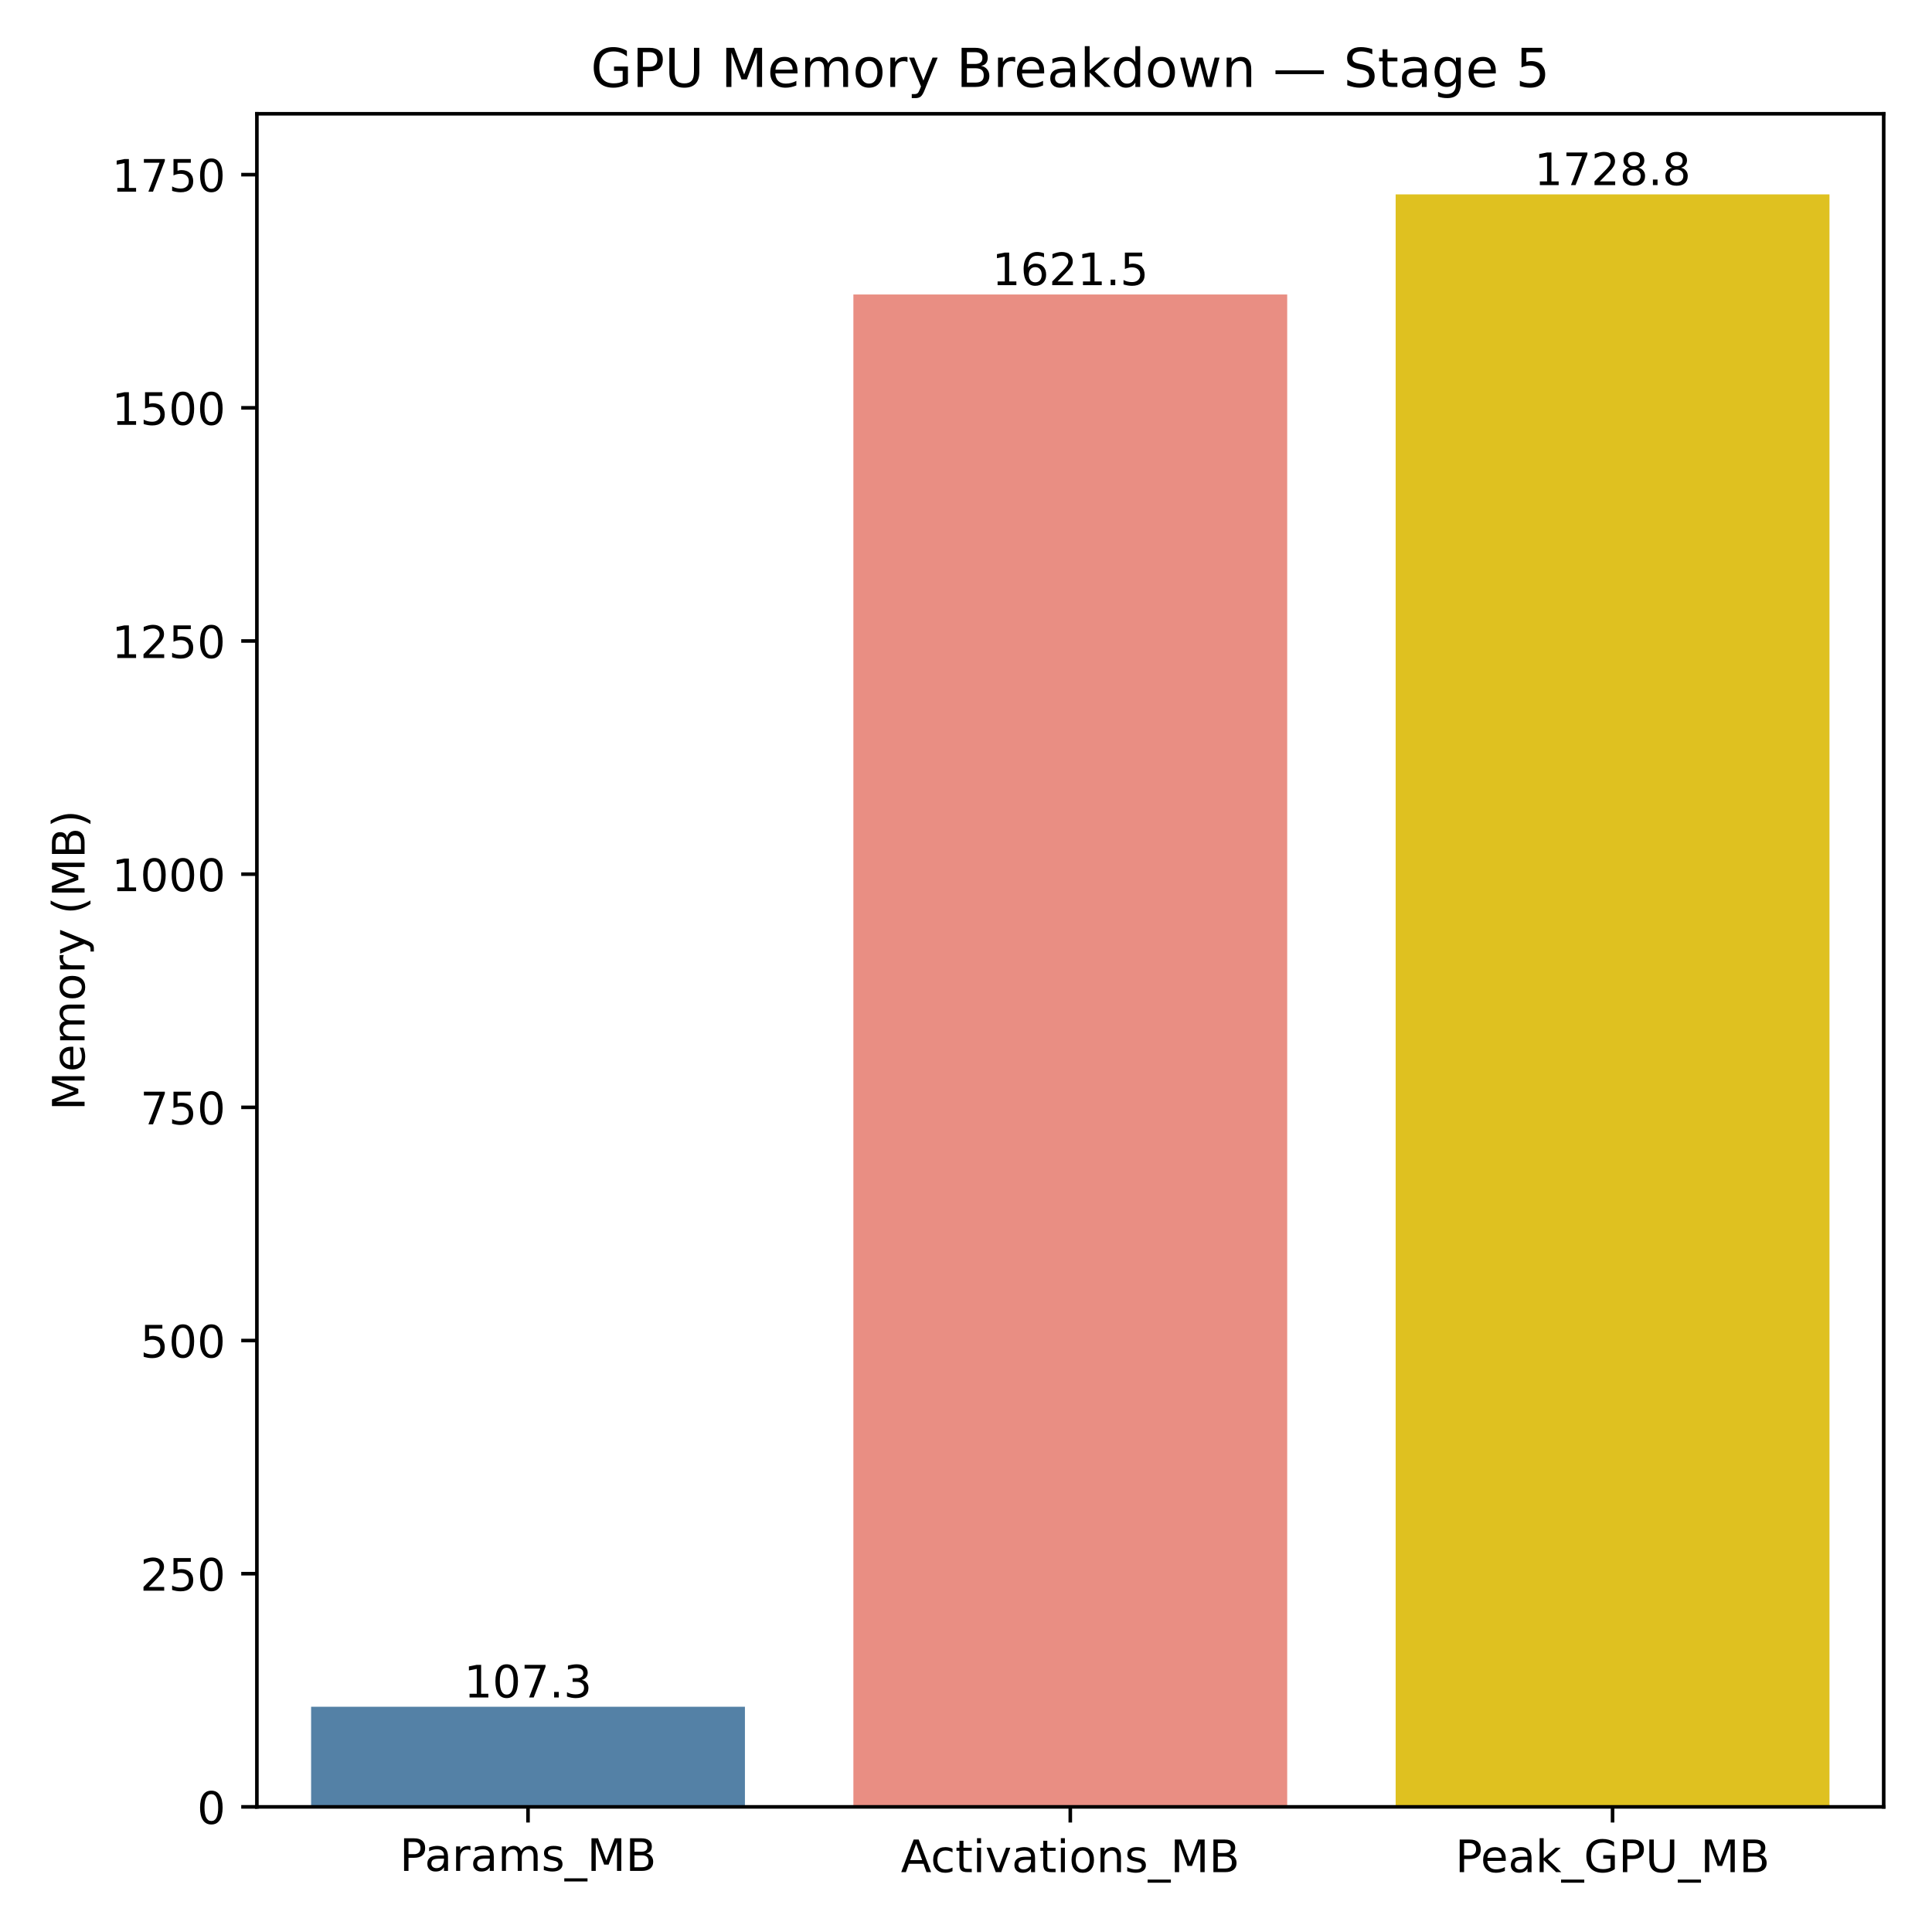
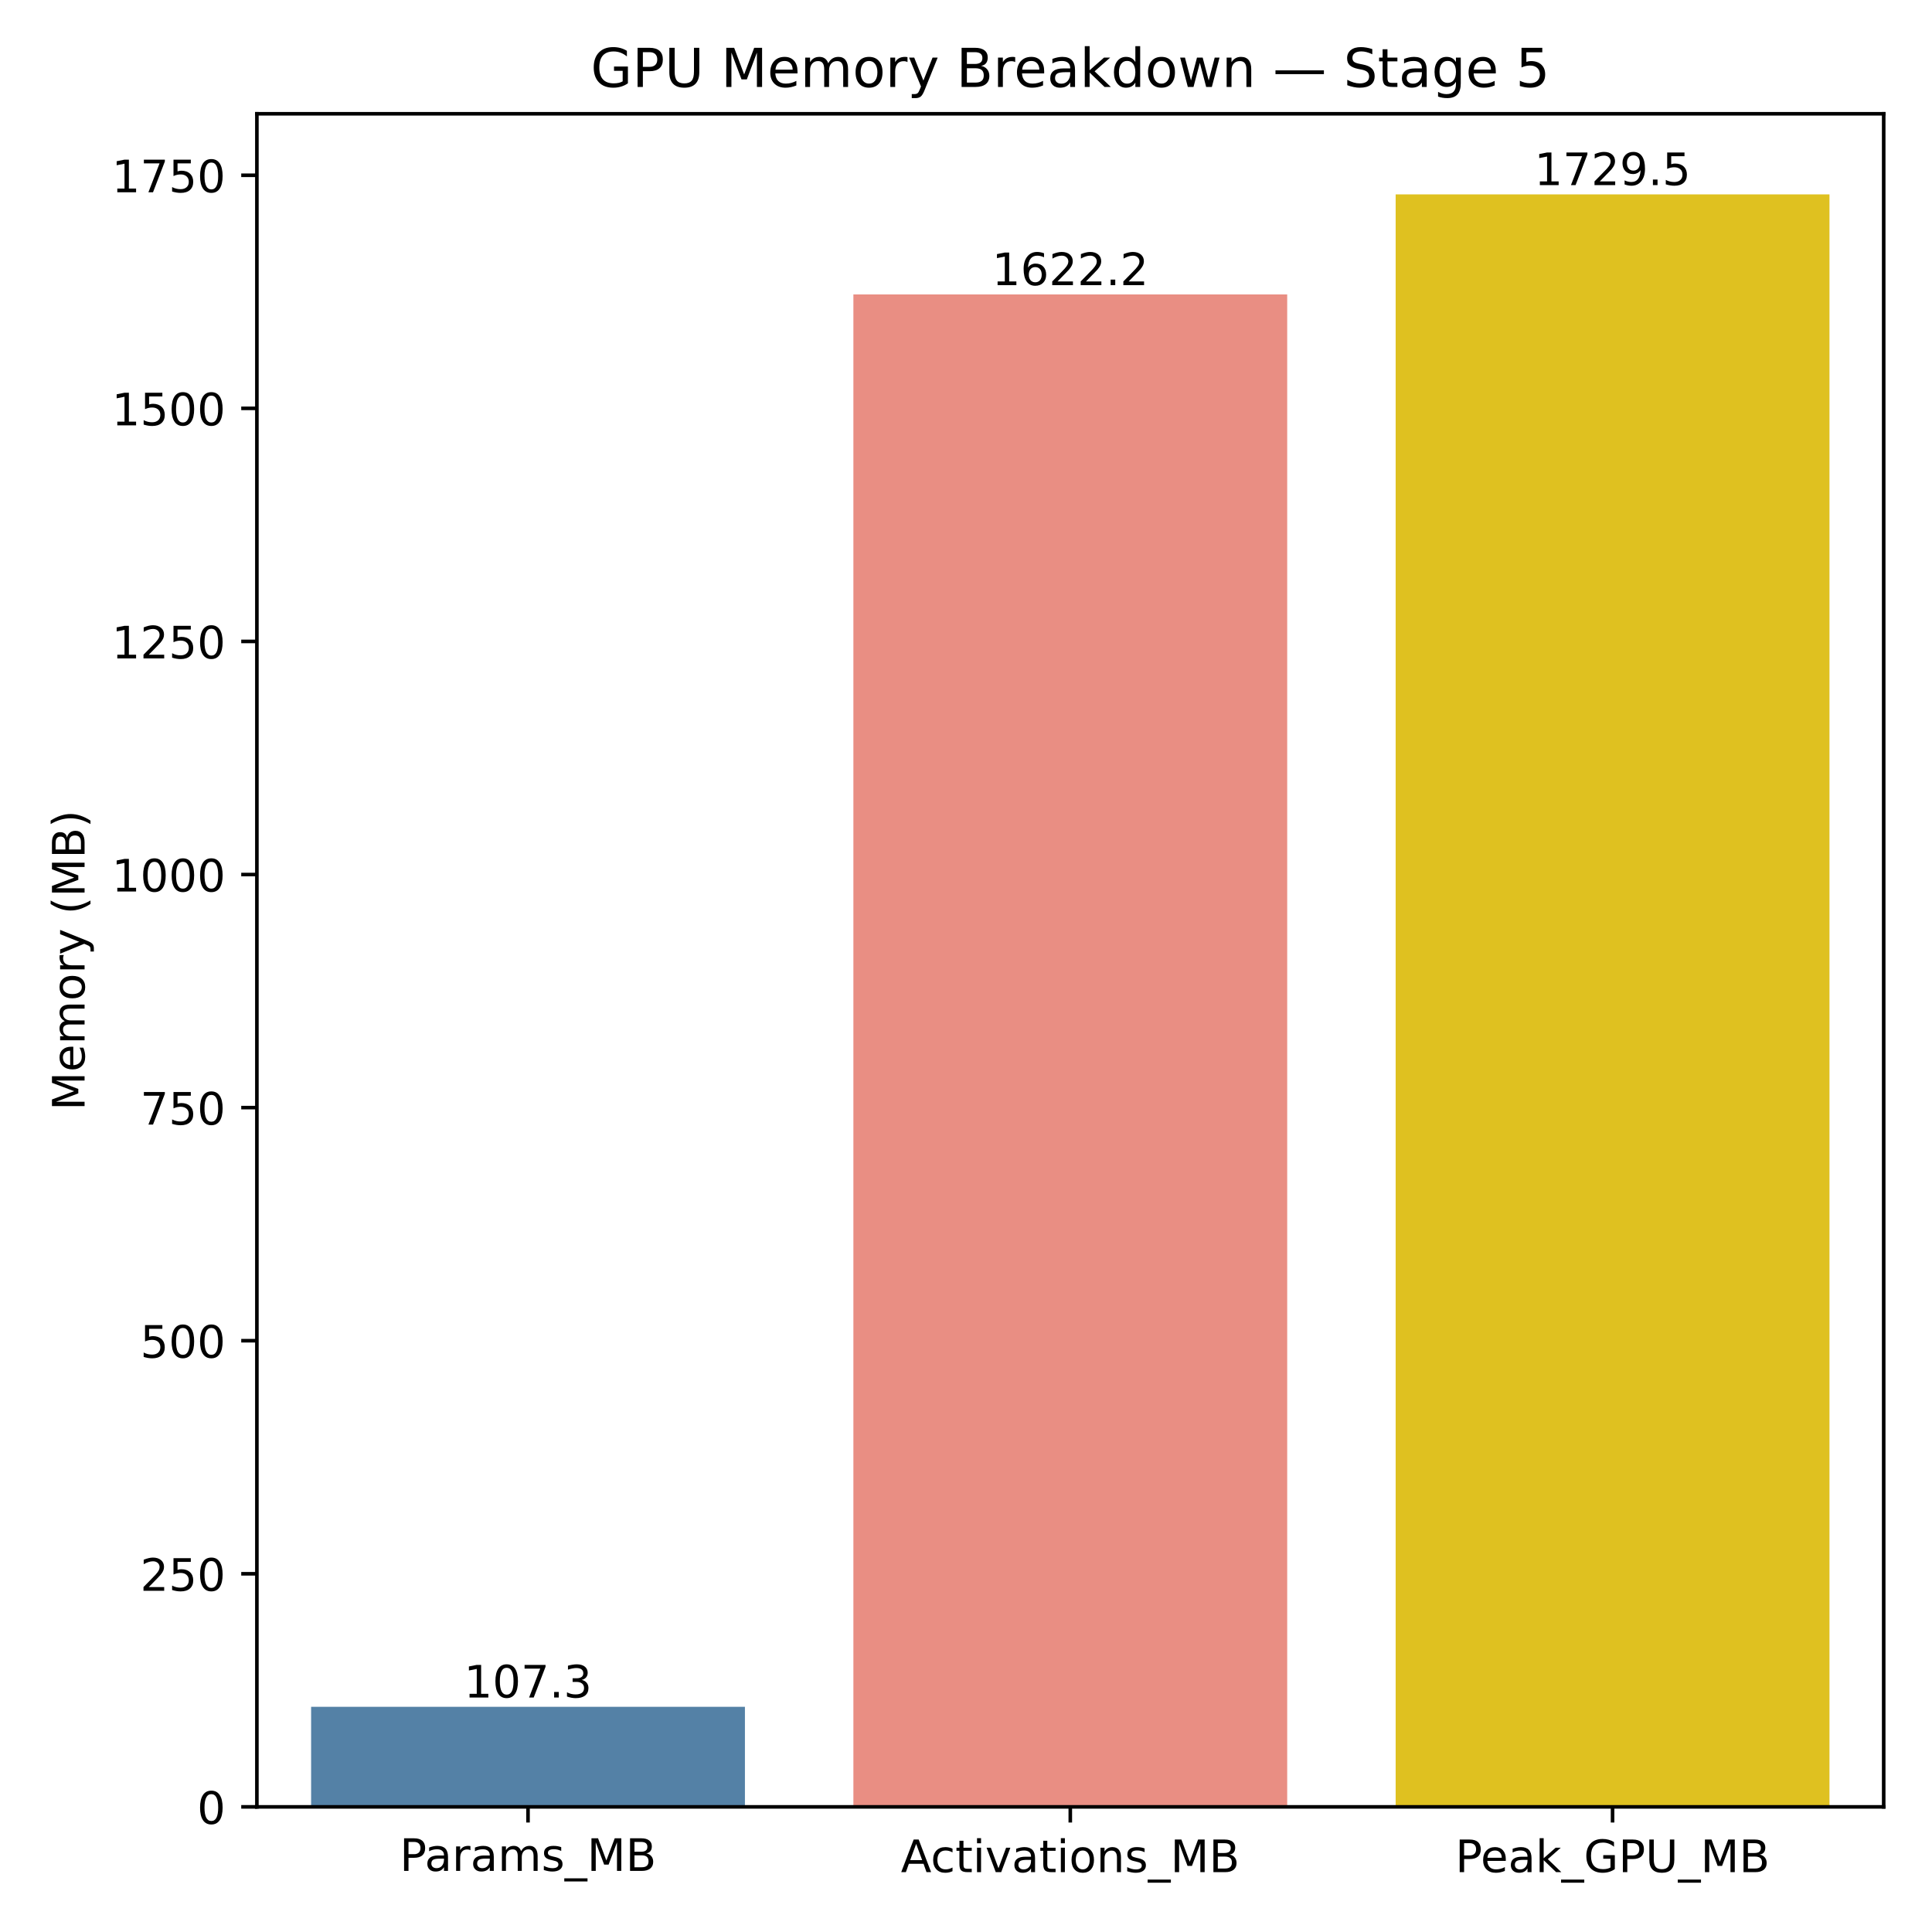
<svg xmlns="http://www.w3.org/2000/svg" xmlns:xlink="http://www.w3.org/1999/xlink" width="432pt" height="432pt" viewBox="0 0 432 432" version="1.1">
  <defs>
    <style type="text/css">*{stroke-linejoin: round; stroke-linecap: butt}</style>
  </defs>
  <g id="figure_1">
    <g id="patch_1">
      <path d="M 0 432  L 432 432  L 432 0  L 0 0  z " style="fill: #ffffff" />
    </g>
    <g id="axes_1">
      <g id="patch_2">
        <path d="M 57.44 404.019  L 421.2 404.019  L 421.2 25.44  L 57.44 25.44  z " style="fill: #ffffff" />
      </g>
      <g id="patch_3">
-         <path d="M 69.565 404.019  L 166.568 404.019  L 166.568 381.639  L 69.565 381.639  z " clip-path="url(#p2289222d79)" style="fill: #5481a6" />
+         <path d="M 69.565 404.019  L 166.568 404.019  L 166.568 381.647  L 69.565 381.647  z " clip-path="url(#p233f971645)" style="fill: #5481a6" />
      </g>
      <g id="patch_4">
-         <path d="M 190.819 404.019  L 287.821 404.019  L 287.821 65.848  L 190.819 65.848  z " clip-path="url(#p2289222d79)" style="fill: #e98e83" />
+         <path d="M 190.819 404.019  L 287.821 404.019  L 287.821 65.839  L 190.819 65.839  z " clip-path="url(#p233f971645)" style="fill: #e98e83" />
      </g>
      <g id="patch_5">
-         <path d="M 312.072 404.019  L 409.075 404.019  L 409.075 43.468  L 312.072 43.468  z " clip-path="url(#p2289222d79)" style="fill: #dfc120" />
+         <path d="M 312.072 404.019  L 409.075 404.019  L 409.075 43.468  L 312.072 43.468  z " clip-path="url(#p233f971645)" style="fill: #dfc120" />
      </g>
      <g id="matplotlib.axis_1">
        <g id="xtick_1">
          <g id="line2d_1">
            <defs>
-               <path id="mbc740bda16" d="M 0 0  L 0 3.5  " style="stroke: #000000; stroke-width: 0.8" />
+               <path id="md7de7735b2" d="M 0 0  L 0 3.5  " style="stroke: #000000; stroke-width: 0.8" />
            </defs>
            <g>
-               <use xlink:href="#mbc740bda16" x="118.067" y="404.019" style="stroke: #000000; stroke-width: 0.8" />
+               <use xlink:href="#md7de7735b2" x="118.067" y="404.019" style="stroke: #000000; stroke-width: 0.8" />
            </g>
          </g>
          <g id="text_1">
            <g transform="translate(89.3737 418.3391) scale(0.1 -0.1)">
              <defs>
                <path id="DejaVuSans-50" d="M 1259 4147  L 1259 2394  L 2053 2394  Q 2494 2394 2734 2622  Q 2975 2850 2975 3272  Q 2975 3691 2734 3919  Q 2494 4147 2053 4147  L 1259 4147  z M 628 4666  L 2053 4666  Q 2838 4666 3239 4311  Q 3641 3956 3641 3272  Q 3641 2581 3239 2228  Q 2838 1875 2053 1875  L 1259 1875  L 1259 0  L 628 0  L 628 4666  z " transform="scale(0.015625)" />
                <path id="DejaVuSans-61" d="M 2194 1759  Q 1497 1759 1228 1600  Q 959 1441 959 1056  Q 959 750 1161 570  Q 1363 391 1709 391  Q 2188 391 2477 730  Q 2766 1069 2766 1631  L 2766 1759  L 2194 1759  z M 3341 1997  L 3341 0  L 2766 0  L 2766 531  Q 2569 213 2275 61  Q 1981 -91 1556 -91  Q 1019 -91 701 211  Q 384 513 384 1019  Q 384 1609 779 1909  Q 1175 2209 1959 2209  L 2766 2209  L 2766 2266  Q 2766 2663 2505 2880  Q 2244 3097 1772 3097  Q 1472 3097 1187 3025  Q 903 2953 641 2809  L 641 3341  Q 956 3463 1253 3523  Q 1550 3584 1831 3584  Q 2591 3584 2966 3190  Q 3341 2797 3341 1997  z " transform="scale(0.015625)" />
                <path id="DejaVuSans-72" d="M 2631 2963  Q 2534 3019 2420 3045  Q 2306 3072 2169 3072  Q 1681 3072 1420 2755  Q 1159 2438 1159 1844  L 1159 0  L 581 0  L 581 3500  L 1159 3500  L 1159 2956  Q 1341 3275 1631 3429  Q 1922 3584 2338 3584  Q 2397 3584 2469 3576  Q 2541 3569 2628 3553  L 2631 2963  z " transform="scale(0.015625)" />
                <path id="DejaVuSans-6d" d="M 3328 2828  Q 3544 3216 3844 3400  Q 4144 3584 4550 3584  Q 5097 3584 5394 3201  Q 5691 2819 5691 2113  L 5691 0  L 5113 0  L 5113 2094  Q 5113 2597 4934 2840  Q 4756 3084 4391 3084  Q 3944 3084 3684 2787  Q 3425 2491 3425 1978  L 3425 0  L 2847 0  L 2847 2094  Q 2847 2600 2669 2842  Q 2491 3084 2119 3084  Q 1678 3084 1418 2786  Q 1159 2488 1159 1978  L 1159 0  L 581 0  L 581 3500  L 1159 3500  L 1159 2956  Q 1356 3278 1631 3431  Q 1906 3584 2284 3584  Q 2666 3584 2933 3390  Q 3200 3197 3328 2828  z " transform="scale(0.015625)" />
                <path id="DejaVuSans-73" d="M 2834 3397  L 2834 2853  Q 2591 2978 2328 3040  Q 2066 3103 1784 3103  Q 1356 3103 1142 2972  Q 928 2841 928 2578  Q 928 2378 1081 2264  Q 1234 2150 1697 2047  L 1894 2003  Q 2506 1872 2764 1633  Q 3022 1394 3022 966  Q 3022 478 2636 193  Q 2250 -91 1575 -91  Q 1294 -91 989 -36  Q 684 19 347 128  L 347 722  Q 666 556 975 473  Q 1284 391 1588 391  Q 1994 391 2212 530  Q 2431 669 2431 922  Q 2431 1156 2273 1281  Q 2116 1406 1581 1522  L 1381 1569  Q 847 1681 609 1914  Q 372 2147 372 2553  Q 372 3047 722 3315  Q 1072 3584 1716 3584  Q 2034 3584 2315 3537  Q 2597 3491 2834 3397  z " transform="scale(0.015625)" />
                <path id="DejaVuSans-5f" d="M 3263 -1063  L 3263 -1509  L -63 -1509  L -63 -1063  L 3263 -1063  z " transform="scale(0.015625)" />
                <path id="DejaVuSans-4d" d="M 628 4666  L 1569 4666  L 2759 1491  L 3956 4666  L 4897 4666  L 4897 0  L 4281 0  L 4281 4097  L 3078 897  L 2444 897  L 1241 4097  L 1241 0  L 628 0  L 628 4666  z " transform="scale(0.015625)" />
                <path id="DejaVuSans-42" d="M 1259 2228  L 1259 519  L 2272 519  Q 2781 519 3026 730  Q 3272 941 3272 1375  Q 3272 1813 3026 2020  Q 2781 2228 2272 2228  L 1259 2228  z M 1259 4147  L 1259 2741  L 2194 2741  Q 2656 2741 2882 2914  Q 3109 3088 3109 3444  Q 3109 3797 2882 3972  Q 2656 4147 2194 4147  L 1259 4147  z M 628 4666  L 2241 4666  Q 2963 4666 3353 4366  Q 3744 4066 3744 3513  Q 3744 3084 3544 2831  Q 3344 2578 2956 2516  Q 3422 2416 3680 2098  Q 3938 1781 3938 1306  Q 3938 681 3513 340  Q 3088 0 2303 0  L 628 0  L 628 4666  z " transform="scale(0.015625)" />
              </defs>
              <use xlink:href="#DejaVuSans-50" />
              <use xlink:href="#DejaVuSans-61" transform="translate(55.80273 0)" />
              <use xlink:href="#DejaVuSans-72" transform="translate(117.082 0)" />
              <use xlink:href="#DejaVuSans-61" transform="translate(158.1953 0)" />
              <use xlink:href="#DejaVuSans-6d" transform="translate(219.4746 0)" />
              <use xlink:href="#DejaVuSans-73" transform="translate(316.8867 0)" />
              <use xlink:href="#DejaVuSans-5f" transform="translate(368.9863 0)" />
              <use xlink:href="#DejaVuSans-4d" transform="translate(418.9863 0)" />
              <use xlink:href="#DejaVuSans-42" transform="translate(505.2656 0)" />
            </g>
          </g>
        </g>
        <g id="xtick_2">
          <g id="line2d_2">
            <g>
-               <use xlink:href="#mbc740bda16" x="239.32" y="404.019" style="stroke: #000000; stroke-width: 0.8" />
+               <use xlink:href="#md7de7735b2" x="239.32" y="404.019" style="stroke: #000000; stroke-width: 0.8" />
            </g>
          </g>
          <g id="text_2">
            <g transform="translate(201.4387 418.6172) scale(0.1 -0.1)">
              <defs>
                <path id="DejaVuSans-41" d="M 2188 4044  L 1331 1722  L 3047 1722  L 2188 4044  z M 1831 4666  L 2547 4666  L 4325 0  L 3669 0  L 3244 1197  L 1141 1197  L 716 0  L 50 0  L 1831 4666  z " transform="scale(0.015625)" />
                <path id="DejaVuSans-63" d="M 3122 3366  L 3122 2828  Q 2878 2963 2633 3030  Q 2388 3097 2138 3097  Q 1578 3097 1268 2742  Q 959 2388 959 1747  Q 959 1106 1268 751  Q 1578 397 2138 397  Q 2388 397 2633 464  Q 2878 531 3122 666  L 3122 134  Q 2881 22 2623 -34  Q 2366 -91 2075 -91  Q 1284 -91 818 406  Q 353 903 353 1747  Q 353 2603 823 3093  Q 1294 3584 2113 3584  Q 2378 3584 2631 3529  Q 2884 3475 3122 3366  z " transform="scale(0.015625)" />
                <path id="DejaVuSans-74" d="M 1172 4494  L 1172 3500  L 2356 3500  L 2356 3053  L 1172 3053  L 1172 1153  Q 1172 725 1289 603  Q 1406 481 1766 481  L 2356 481  L 2356 0  L 1766 0  Q 1100 0 847 248  Q 594 497 594 1153  L 594 3053  L 172 3053  L 172 3500  L 594 3500  L 594 4494  L 1172 4494  z " transform="scale(0.015625)" />
                <path id="DejaVuSans-69" d="M 603 3500  L 1178 3500  L 1178 0  L 603 0  L 603 3500  z M 603 4863  L 1178 4863  L 1178 4134  L 603 4134  L 603 4863  z " transform="scale(0.015625)" />
                <path id="DejaVuSans-76" d="M 191 3500  L 800 3500  L 1894 563  L 2988 3500  L 3597 3500  L 2284 0  L 1503 0  L 191 3500  z " transform="scale(0.015625)" />
                <path id="DejaVuSans-6f" d="M 1959 3097  Q 1497 3097 1228 2736  Q 959 2375 959 1747  Q 959 1119 1226 758  Q 1494 397 1959 397  Q 2419 397 2687 759  Q 2956 1122 2956 1747  Q 2956 2369 2687 2733  Q 2419 3097 1959 3097  z M 1959 3584  Q 2709 3584 3137 3096  Q 3566 2609 3566 1747  Q 3566 888 3137 398  Q 2709 -91 1959 -91  Q 1206 -91 779 398  Q 353 888 353 1747  Q 353 2609 779 3096  Q 1206 3584 1959 3584  z " transform="scale(0.015625)" />
                <path id="DejaVuSans-6e" d="M 3513 2113  L 3513 0  L 2938 0  L 2938 2094  Q 2938 2591 2744 2837  Q 2550 3084 2163 3084  Q 1697 3084 1428 2787  Q 1159 2491 1159 1978  L 1159 0  L 581 0  L 581 3500  L 1159 3500  L 1159 2956  Q 1366 3272 1645 3428  Q 1925 3584 2291 3584  Q 2894 3584 3203 3211  Q 3513 2838 3513 2113  z " transform="scale(0.015625)" />
              </defs>
              <use xlink:href="#DejaVuSans-41" />
              <use xlink:href="#DejaVuSans-63" transform="translate(66.6582 0)" />
              <use xlink:href="#DejaVuSans-74" transform="translate(121.6387 0)" />
              <use xlink:href="#DejaVuSans-69" transform="translate(160.8477 0)" />
              <use xlink:href="#DejaVuSans-76" transform="translate(188.6309 0)" />
              <use xlink:href="#DejaVuSans-61" transform="translate(247.8105 0)" />
              <use xlink:href="#DejaVuSans-74" transform="translate(309.0898 0)" />
              <use xlink:href="#DejaVuSans-69" transform="translate(348.2988 0)" />
              <use xlink:href="#DejaVuSans-6f" transform="translate(376.082 0)" />
              <use xlink:href="#DejaVuSans-6e" transform="translate(437.2637 0)" />
              <use xlink:href="#DejaVuSans-73" transform="translate(500.6426 0)" />
              <use xlink:href="#DejaVuSans-5f" transform="translate(552.7422 0)" />
              <use xlink:href="#DejaVuSans-4d" transform="translate(602.7422 0)" />
              <use xlink:href="#DejaVuSans-42" transform="translate(689.0215 0)" />
            </g>
          </g>
        </g>
        <g id="xtick_3">
          <g id="line2d_3">
            <g>
-               <use xlink:href="#mbc740bda16" x="360.573" y="404.019" style="stroke: #000000; stroke-width: 0.8" />
+               <use xlink:href="#md7de7735b2" x="360.573" y="404.019" style="stroke: #000000; stroke-width: 0.8" />
            </g>
          </g>
          <g id="text_3">
            <g transform="translate(325.4108 418.6172) scale(0.1 -0.1)">
              <defs>
                <path id="DejaVuSans-65" d="M 3597 1894  L 3597 1613  L 953 1613  Q 991 1019 1311 708  Q 1631 397 2203 397  Q 2534 397 2845 478  Q 3156 559 3463 722  L 3463 178  Q 3153 47 2828 -22  Q 2503 -91 2169 -91  Q 1331 -91 842 396  Q 353 884 353 1716  Q 353 2575 817 3079  Q 1281 3584 2069 3584  Q 2775 3584 3186 3129  Q 3597 2675 3597 1894  z M 3022 2063  Q 3016 2534 2758 2815  Q 2500 3097 2075 3097  Q 1594 3097 1305 2825  Q 1016 2553 972 2059  L 3022 2063  z " transform="scale(0.015625)" />
                <path id="DejaVuSans-6b" d="M 581 4863  L 1159 4863  L 1159 1991  L 2875 3500  L 3609 3500  L 1753 1863  L 3688 0  L 2938 0  L 1159 1709  L 1159 0  L 581 0  L 581 4863  z " transform="scale(0.015625)" />
                <path id="DejaVuSans-47" d="M 3809 666  L 3809 1919  L 2778 1919  L 2778 2438  L 4434 2438  L 4434 434  Q 4069 175 3628 42  Q 3188 -91 2688 -91  Q 1594 -91 976 548  Q 359 1188 359 2328  Q 359 3472 976 4111  Q 1594 4750 2688 4750  Q 3144 4750 3555 4637  Q 3966 4525 4313 4306  L 4313 3634  Q 3963 3931 3569 4081  Q 3175 4231 2741 4231  Q 1884 4231 1454 3753  Q 1025 3275 1025 2328  Q 1025 1384 1454 906  Q 1884 428 2741 428  Q 3075 428 3337 486  Q 3600 544 3809 666  z " transform="scale(0.015625)" />
                <path id="DejaVuSans-55" d="M 556 4666  L 1191 4666  L 1191 1831  Q 1191 1081 1462 751  Q 1734 422 2344 422  Q 2950 422 3222 751  Q 3494 1081 3494 1831  L 3494 4666  L 4128 4666  L 4128 1753  Q 4128 841 3676 375  Q 3225 -91 2344 -91  Q 1459 -91 1007 375  Q 556 841 556 1753  L 556 4666  z " transform="scale(0.015625)" />
              </defs>
              <use xlink:href="#DejaVuSans-50" />
              <use xlink:href="#DejaVuSans-65" transform="translate(56.67773 0)" />
              <use xlink:href="#DejaVuSans-61" transform="translate(118.2012 0)" />
              <use xlink:href="#DejaVuSans-6b" transform="translate(179.4805 0)" />
              <use xlink:href="#DejaVuSans-5f" transform="translate(237.3906 0)" />
              <use xlink:href="#DejaVuSans-47" transform="translate(287.3906 0)" />
              <use xlink:href="#DejaVuSans-50" transform="translate(364.8809 0)" />
              <use xlink:href="#DejaVuSans-55" transform="translate(425.1836 0)" />
              <use xlink:href="#DejaVuSans-5f" transform="translate(498.377 0)" />
              <use xlink:href="#DejaVuSans-4d" transform="translate(548.377 0)" />
              <use xlink:href="#DejaVuSans-42" transform="translate(634.6562 0)" />
            </g>
          </g>
        </g>
      </g>
      <g id="matplotlib.axis_2">
        <g id="ytick_1">
          <g id="line2d_4">
            <defs>
-               <path id="mfee04ffe56" d="M 0 0  L -3.5 0  " style="stroke: #000000; stroke-width: 0.8" />
+               <path id="m28f76c0a48" d="M 0 0  L -3.5 0  " style="stroke: #000000; stroke-width: 0.8" />
            </defs>
            <g>
-               <use xlink:href="#mfee04ffe56" x="57.44" y="404.019" style="stroke: #000000; stroke-width: 0.8" />
+               <use xlink:href="#m28f76c0a48" x="57.44" y="404.019" style="stroke: #000000; stroke-width: 0.8" />
            </g>
          </g>
          <g id="text_4">
            <g transform="translate(44.0775 407.818) scale(0.1 -0.1)">
              <defs>
                <path id="DejaVuSans-30" d="M 2034 4250  Q 1547 4250 1301 3770  Q 1056 3291 1056 2328  Q 1056 1369 1301 889  Q 1547 409 2034 409  Q 2525 409 2770 889  Q 3016 1369 3016 2328  Q 3016 3291 2770 3770  Q 2525 4250 2034 4250  z M 2034 4750  Q 2819 4750 3233 4129  Q 3647 3509 3647 2328  Q 3647 1150 3233 529  Q 2819 -91 2034 -91  Q 1250 -91 836 529  Q 422 1150 422 2328  Q 422 3509 836 4129  Q 1250 4750 2034 4750  z " transform="scale(0.015625)" />
              </defs>
              <use xlink:href="#DejaVuSans-30" />
            </g>
          </g>
        </g>
        <g id="ytick_2">
          <g id="line2d_5">
            <g>
-               <use xlink:href="#mfee04ffe56" x="57.44" y="351.881" style="stroke: #000000; stroke-width: 0.8" />
+               <use xlink:href="#m28f76c0a48" x="57.44" y="351.9" style="stroke: #000000; stroke-width: 0.8" />
            </g>
          </g>
          <g id="text_5">
-             <g transform="translate(31.3525 355.6799) scale(0.1 -0.1)">
+             <g transform="translate(31.3525 355.6997) scale(0.1 -0.1)">
              <defs>
                <path id="DejaVuSans-32" d="M 1228 531  L 3431 531  L 3431 0  L 469 0  L 469 531  Q 828 903 1448 1529  Q 2069 2156 2228 2338  Q 2531 2678 2651 2914  Q 2772 3150 2772 3378  Q 2772 3750 2511 3984  Q 2250 4219 1831 4219  Q 1534 4219 1204 4116  Q 875 4013 500 3803  L 500 4441  Q 881 4594 1212 4672  Q 1544 4750 1819 4750  Q 2544 4750 2975 4387  Q 3406 4025 3406 3419  Q 3406 3131 3298 2873  Q 3191 2616 2906 2266  Q 2828 2175 2409 1742  Q 1991 1309 1228 531  z " transform="scale(0.015625)" />
                <path id="DejaVuSans-35" d="M 691 4666  L 3169 4666  L 3169 4134  L 1269 4134  L 1269 2991  Q 1406 3038 1543 3061  Q 1681 3084 1819 3084  Q 2600 3084 3056 2656  Q 3513 2228 3513 1497  Q 3513 744 3044 326  Q 2575 -91 1722 -91  Q 1428 -91 1123 -41  Q 819 9 494 109  L 494 744  Q 775 591 1075 516  Q 1375 441 1709 441  Q 2250 441 2565 725  Q 2881 1009 2881 1497  Q 2881 1984 2565 2268  Q 2250 2553 1709 2553  Q 1456 2553 1204 2497  Q 953 2441 691 2322  L 691 4666  z " transform="scale(0.015625)" />
              </defs>
              <use xlink:href="#DejaVuSans-32" />
              <use xlink:href="#DejaVuSans-35" transform="translate(63.62305 0)" />
              <use xlink:href="#DejaVuSans-30" transform="translate(127.2461 0)" />
            </g>
          </g>
        </g>
        <g id="ytick_3">
          <g id="line2d_6">
            <g>
-               <use xlink:href="#mfee04ffe56" x="57.44" y="299.743" style="stroke: #000000; stroke-width: 0.8" />
+               <use xlink:href="#m28f76c0a48" x="57.44" y="299.782" style="stroke: #000000; stroke-width: 0.8" />
            </g>
          </g>
          <g id="text_6">
-             <g transform="translate(31.3525 303.5419) scale(0.1 -0.1)">
+             <g transform="translate(31.3525 303.5814) scale(0.1 -0.1)">
              <use xlink:href="#DejaVuSans-35" />
              <use xlink:href="#DejaVuSans-30" transform="translate(63.62305 0)" />
              <use xlink:href="#DejaVuSans-30" transform="translate(127.2461 0)" />
            </g>
          </g>
        </g>
        <g id="ytick_4">
          <g id="line2d_7">
            <g>
-               <use xlink:href="#mfee04ffe56" x="57.44" y="247.605" style="stroke: #000000; stroke-width: 0.8" />
+               <use xlink:href="#m28f76c0a48" x="57.44" y="247.664" style="stroke: #000000; stroke-width: 0.8" />
            </g>
          </g>
          <g id="text_7">
-             <g transform="translate(31.3525 251.4039) scale(0.1 -0.1)">
+             <g transform="translate(31.3525 251.4631) scale(0.1 -0.1)">
              <defs>
                <path id="DejaVuSans-37" d="M 525 4666  L 3525 4666  L 3525 4397  L 1831 0  L 1172 0  L 2766 4134  L 525 4134  L 525 4666  z " transform="scale(0.015625)" />
              </defs>
              <use xlink:href="#DejaVuSans-37" />
              <use xlink:href="#DejaVuSans-35" transform="translate(63.62305 0)" />
              <use xlink:href="#DejaVuSans-30" transform="translate(127.2461 0)" />
            </g>
          </g>
        </g>
        <g id="ytick_5">
          <g id="line2d_8">
            <g>
-               <use xlink:href="#mfee04ffe56" x="57.44" y="195.467" style="stroke: #000000; stroke-width: 0.8" />
+               <use xlink:href="#m28f76c0a48" x="57.44" y="195.546" style="stroke: #000000; stroke-width: 0.8" />
            </g>
          </g>
          <g id="text_8">
-             <g transform="translate(24.99 199.2658) scale(0.1 -0.1)">
+             <g transform="translate(24.99 199.3449) scale(0.1 -0.1)">
              <defs>
                <path id="DejaVuSans-31" d="M 794 531  L 1825 531  L 1825 4091  L 703 3866  L 703 4441  L 1819 4666  L 2450 4666  L 2450 531  L 3481 531  L 3481 0  L 794 0  L 794 531  z " transform="scale(0.015625)" />
              </defs>
              <use xlink:href="#DejaVuSans-31" />
              <use xlink:href="#DejaVuSans-30" transform="translate(63.62305 0)" />
              <use xlink:href="#DejaVuSans-30" transform="translate(127.2461 0)" />
              <use xlink:href="#DejaVuSans-30" transform="translate(190.8691 0)" />
            </g>
          </g>
        </g>
        <g id="ytick_6">
          <g id="line2d_9">
            <g>
-               <use xlink:href="#mfee04ffe56" x="57.44" y="143.329" style="stroke: #000000; stroke-width: 0.8" />
+               <use xlink:href="#m28f76c0a48" x="57.44" y="143.427" style="stroke: #000000; stroke-width: 0.8" />
            </g>
          </g>
          <g id="text_9">
-             <g transform="translate(24.99 147.1278) scale(0.1 -0.1)">
+             <g transform="translate(24.99 147.2266) scale(0.1 -0.1)">
              <use xlink:href="#DejaVuSans-31" />
              <use xlink:href="#DejaVuSans-32" transform="translate(63.62305 0)" />
              <use xlink:href="#DejaVuSans-35" transform="translate(127.2461 0)" />
              <use xlink:href="#DejaVuSans-30" transform="translate(190.8691 0)" />
            </g>
          </g>
        </g>
        <g id="ytick_7">
          <g id="line2d_10">
            <g>
-               <use xlink:href="#mfee04ffe56" x="57.44" y="91.191" style="stroke: #000000; stroke-width: 0.8" />
+               <use xlink:href="#m28f76c0a48" x="57.44" y="91.309" style="stroke: #000000; stroke-width: 0.8" />
            </g>
          </g>
          <g id="text_10">
-             <g transform="translate(24.99 94.98976) scale(0.1 -0.1)">
+             <g transform="translate(24.99 95.1083) scale(0.1 -0.1)">
              <use xlink:href="#DejaVuSans-31" />
              <use xlink:href="#DejaVuSans-35" transform="translate(63.62305 0)" />
              <use xlink:href="#DejaVuSans-30" transform="translate(127.2461 0)" />
              <use xlink:href="#DejaVuSans-30" transform="translate(190.8691 0)" />
            </g>
          </g>
        </g>
        <g id="ytick_8">
          <g id="line2d_11">
            <g>
-               <use xlink:href="#mfee04ffe56" x="57.44" y="39.053" style="stroke: #000000; stroke-width: 0.8" />
+               <use xlink:href="#m28f76c0a48" x="57.44" y="39.191" style="stroke: #000000; stroke-width: 0.8" />
            </g>
          </g>
          <g id="text_11">
-             <g transform="translate(24.99 42.85172) scale(0.1 -0.1)">
+             <g transform="translate(24.99 42.99002) scale(0.1 -0.1)">
              <use xlink:href="#DejaVuSans-31" />
              <use xlink:href="#DejaVuSans-37" transform="translate(63.62305 0)" />
              <use xlink:href="#DejaVuSans-35" transform="translate(127.2461 0)" />
              <use xlink:href="#DejaVuSans-30" transform="translate(190.8691 0)" />
            </g>
          </g>
        </g>
        <g id="text_12">
          <g transform="translate(18.91031 248.2997) rotate(-90) scale(0.1 -0.1)">
            <defs>
              <path id="DejaVuSans-79" d="M 2059 -325  Q 1816 -950 1584 -1140  Q 1353 -1331 966 -1331  L 506 -1331  L 506 -850  L 844 -850  Q 1081 -850 1212 -737  Q 1344 -625 1503 -206  L 1606 56  L 191 3500  L 800 3500  L 1894 763  L 2988 3500  L 3597 3500  L 2059 -325  z " transform="scale(0.015625)" />
              <path id="DejaVuSans-20" transform="scale(0.015625)" />
              <path id="DejaVuSans-28" d="M 1984 4856  Q 1566 4138 1362 3434  Q 1159 2731 1159 2009  Q 1159 1288 1364 580  Q 1569 -128 1984 -844  L 1484 -844  Q 1016 -109 783 600  Q 550 1309 550 2009  Q 550 2706 781 3412  Q 1013 4119 1484 4856  L 1984 4856  z " transform="scale(0.015625)" />
              <path id="DejaVuSans-29" d="M 513 4856  L 1013 4856  Q 1481 4119 1714 3412  Q 1947 2706 1947 2009  Q 1947 1309 1714 600  Q 1481 -109 1013 -844  L 513 -844  Q 928 -128 1133 580  Q 1338 1288 1338 2009  Q 1338 2731 1133 3434  Q 928 4138 513 4856  z " transform="scale(0.015625)" />
            </defs>
            <use xlink:href="#DejaVuSans-4d" />
            <use xlink:href="#DejaVuSans-65" transform="translate(86.2793 0)" />
            <use xlink:href="#DejaVuSans-6d" transform="translate(147.8027 0)" />
            <use xlink:href="#DejaVuSans-6f" transform="translate(245.2148 0)" />
            <use xlink:href="#DejaVuSans-72" transform="translate(306.3965 0)" />
            <use xlink:href="#DejaVuSans-79" transform="translate(347.5098 0)" />
            <use xlink:href="#DejaVuSans-20" transform="translate(406.6895 0)" />
            <use xlink:href="#DejaVuSans-28" transform="translate(438.4766 0)" />
            <use xlink:href="#DejaVuSans-4d" transform="translate(477.4902 0)" />
            <use xlink:href="#DejaVuSans-42" transform="translate(563.7695 0)" />
            <use xlink:href="#DejaVuSans-29" transform="translate(632.373 0)" />
          </g>
        </g>
      </g>
      <g id="line2d_12">
-         <path clip-path="url(#p2289222d79)" style="fill: none; stroke: #424242; stroke-width: 2.25; stroke-linecap: square" />
+         <path clip-path="url(#p233f971645)" style="fill: none; stroke: #424242; stroke-width: 2.25; stroke-linecap: square" />
      </g>
      <g id="line2d_13">
-         <path clip-path="url(#p2289222d79)" style="fill: none; stroke: #424242; stroke-width: 2.25; stroke-linecap: square" />
+         <path clip-path="url(#p233f971645)" style="fill: none; stroke: #424242; stroke-width: 2.25; stroke-linecap: square" />
      </g>
      <g id="line2d_14">
-         <path clip-path="url(#p2289222d79)" style="fill: none; stroke: #424242; stroke-width: 2.25; stroke-linecap: square" />
+         <path clip-path="url(#p233f971645)" style="fill: none; stroke: #424242; stroke-width: 2.25; stroke-linecap: square" />
      </g>
      <g id="patch_6">
        <path d="M 57.44 404.019  L 57.44 25.44  " style="fill: none; stroke: #000000; stroke-width: 0.8; stroke-linejoin: miter; stroke-linecap: square" />
      </g>
      <g id="patch_7">
        <path d="M 421.2 404.019  L 421.2 25.44  " style="fill: none; stroke: #000000; stroke-width: 0.8; stroke-linejoin: miter; stroke-linecap: square" />
      </g>
      <g id="patch_8">
        <path d="M 57.44 404.019  L 421.2 404.019  " style="fill: none; stroke: #000000; stroke-width: 0.8; stroke-linejoin: miter; stroke-linecap: square" />
      </g>
      <g id="patch_9">
        <path d="M 57.44 25.44  L 421.2 25.44  " style="fill: none; stroke: #000000; stroke-width: 0.8; stroke-linejoin: miter; stroke-linecap: square" />
      </g>
      <g id="text_13">
-         <g transform="translate(103.7526 379.5588) scale(0.1 -0.1)">
+         <g transform="translate(103.7526 379.5673) scale(0.1 -0.1)">
          <defs>
            <path id="DejaVuSans-2e" d="M 684 794  L 1344 794  L 1344 0  L 684 0  L 684 794  z " transform="scale(0.015625)" />
            <path id="DejaVuSans-33" d="M 2597 2516  Q 3050 2419 3304 2112  Q 3559 1806 3559 1356  Q 3559 666 3084 287  Q 2609 -91 1734 -91  Q 1441 -91 1130 -33  Q 819 25 488 141  L 488 750  Q 750 597 1062 519  Q 1375 441 1716 441  Q 2309 441 2620 675  Q 2931 909 2931 1356  Q 2931 1769 2642 2001  Q 2353 2234 1838 2234  L 1294 2234  L 1294 2753  L 1863 2753  Q 2328 2753 2575 2939  Q 2822 3125 2822 3475  Q 2822 3834 2567 4026  Q 2313 4219 1838 4219  Q 1578 4219 1281 4162  Q 984 4106 628 3988  L 628 4550  Q 988 4650 1302 4700  Q 1616 4750 1894 4750  Q 2613 4750 3031 4423  Q 3450 4097 3450 3541  Q 3450 3153 3228 2886  Q 3006 2619 2597 2516  z " transform="scale(0.015625)" />
          </defs>
          <use xlink:href="#DejaVuSans-31" />
          <use xlink:href="#DejaVuSans-30" transform="translate(63.62305 0)" />
          <use xlink:href="#DejaVuSans-37" transform="translate(127.2461 0)" />
          <use xlink:href="#DejaVuSans-2e" transform="translate(190.8691 0)" />
          <use xlink:href="#DejaVuSans-33" transform="translate(222.6562 0)" />
        </g>
      </g>
      <g id="text_14">
-         <g transform="translate(221.8247 63.76811) scale(0.1 -0.1)">
+         <g transform="translate(221.8247 63.75963) scale(0.1 -0.1)">
          <defs>
            <path id="DejaVuSans-36" d="M 2113 2584  Q 1688 2584 1439 2293  Q 1191 2003 1191 1497  Q 1191 994 1439 701  Q 1688 409 2113 409  Q 2538 409 2786 701  Q 3034 994 3034 1497  Q 3034 2003 2786 2293  Q 2538 2584 2113 2584  z M 3366 4563  L 3366 3988  Q 3128 4100 2886 4159  Q 2644 4219 2406 4219  Q 1781 4219 1451 3797  Q 1122 3375 1075 2522  Q 1259 2794 1537 2939  Q 1816 3084 2150 3084  Q 2853 3084 3261 2657  Q 3669 2231 3669 1497  Q 3669 778 3244 343  Q 2819 -91 2113 -91  Q 1303 -91 875 529  Q 447 1150 447 2328  Q 447 3434 972 4092  Q 1497 4750 2381 4750  Q 2619 4750 2861 4703  Q 3103 4656 3366 4563  z " transform="scale(0.015625)" />
          </defs>
          <use xlink:href="#DejaVuSans-31" />
          <use xlink:href="#DejaVuSans-36" transform="translate(63.62305 0)" />
          <use xlink:href="#DejaVuSans-32" transform="translate(127.2461 0)" />
-           <use xlink:href="#DejaVuSans-31" transform="translate(190.8691 0)" />
+           <use xlink:href="#DejaVuSans-32" transform="translate(190.8691 0)" />
          <use xlink:href="#DejaVuSans-2e" transform="translate(254.4922 0)" />
-           <use xlink:href="#DejaVuSans-35" transform="translate(286.2793 0)" />
+           <use xlink:href="#DejaVuSans-32" transform="translate(286.2793 0)" />
        </g>
      </g>
      <g id="text_15">
        <g transform="translate(343.078 41.38787) scale(0.1 -0.1)">
          <defs>
-             <path id="DejaVuSans-38" d="M 2034 2216  Q 1584 2216 1326 1975  Q 1069 1734 1069 1313  Q 1069 891 1326 650  Q 1584 409 2034 409  Q 2484 409 2743 651  Q 3003 894 3003 1313  Q 3003 1734 2745 1975  Q 2488 2216 2034 2216  z M 1403 2484  Q 997 2584 770 2862  Q 544 3141 544 3541  Q 544 4100 942 4425  Q 1341 4750 2034 4750  Q 2731 4750 3128 4425  Q 3525 4100 3525 3541  Q 3525 3141 3298 2862  Q 3072 2584 2669 2484  Q 3125 2378 3379 2068  Q 3634 1759 3634 1313  Q 3634 634 3220 271  Q 2806 -91 2034 -91  Q 1263 -91 848 271  Q 434 634 434 1313  Q 434 1759 690 2068  Q 947 2378 1403 2484  z M 1172 3481  Q 1172 3119 1398 2916  Q 1625 2713 2034 2713  Q 2441 2713 2670 2916  Q 2900 3119 2900 3481  Q 2900 3844 2670 4047  Q 2441 4250 2034 4250  Q 1625 4250 1398 4047  Q 1172 3844 1172 3481  z " transform="scale(0.015625)" />
+             <path id="DejaVuSans-39" d="M 703 97  L 703 672  Q 941 559 1184 500  Q 1428 441 1663 441  Q 2288 441 2617 861  Q 2947 1281 2994 2138  Q 2813 1869 2534 1725  Q 2256 1581 1919 1581  Q 1219 1581 811 2004  Q 403 2428 403 3163  Q 403 3881 828 4315  Q 1253 4750 1959 4750  Q 2769 4750 3195 4129  Q 3622 3509 3622 2328  Q 3622 1225 3098 567  Q 2575 -91 1691 -91  Q 1453 -91 1209 -44  Q 966 3 703 97  z M 1959 2075  Q 2384 2075 2632 2365  Q 2881 2656 2881 3163  Q 2881 3666 2632 3958  Q 2384 4250 1959 4250  Q 1534 4250 1286 3958  Q 1038 3666 1038 3163  Q 1038 2656 1286 2365  Q 1534 2075 1959 2075  z " transform="scale(0.015625)" />
          </defs>
          <use xlink:href="#DejaVuSans-31" />
          <use xlink:href="#DejaVuSans-37" transform="translate(63.62305 0)" />
          <use xlink:href="#DejaVuSans-32" transform="translate(127.2461 0)" />
-           <use xlink:href="#DejaVuSans-38" transform="translate(190.8691 0)" />
+           <use xlink:href="#DejaVuSans-39" transform="translate(190.8691 0)" />
          <use xlink:href="#DejaVuSans-2e" transform="translate(254.4922 0)" />
-           <use xlink:href="#DejaVuSans-38" transform="translate(286.2793 0)" />
+           <use xlink:href="#DejaVuSans-35" transform="translate(286.2793 0)" />
        </g>
      </g>
      <g id="text_16">
        <g transform="translate(132.0878 19.44) scale(0.12 -0.12)">
          <defs>
            <path id="DejaVuSans-64" d="M 2906 2969  L 2906 4863  L 3481 4863  L 3481 0  L 2906 0  L 2906 525  Q 2725 213 2448 61  Q 2172 -91 1784 -91  Q 1150 -91 751 415  Q 353 922 353 1747  Q 353 2572 751 3078  Q 1150 3584 1784 3584  Q 2172 3584 2448 3432  Q 2725 3281 2906 2969  z M 947 1747  Q 947 1113 1208 752  Q 1469 391 1925 391  Q 2381 391 2643 752  Q 2906 1113 2906 1747  Q 2906 2381 2643 2742  Q 2381 3103 1925 3103  Q 1469 3103 1208 2742  Q 947 2381 947 1747  z " transform="scale(0.015625)" />
            <path id="DejaVuSans-77" d="M 269 3500  L 844 3500  L 1563 769  L 2278 3500  L 2956 3500  L 3675 769  L 4391 3500  L 4966 3500  L 4050 0  L 3372 0  L 2619 2869  L 1863 0  L 1184 0  L 269 3500  z " transform="scale(0.015625)" />
            <path id="DejaVuSans-2014" d="M 313 1978  L 6088 1978  L 6088 1528  L 313 1528  L 313 1978  z " transform="scale(0.015625)" />
            <path id="DejaVuSans-53" d="M 3425 4513  L 3425 3897  Q 3066 4069 2747 4153  Q 2428 4238 2131 4238  Q 1616 4238 1336 4038  Q 1056 3838 1056 3469  Q 1056 3159 1242 3001  Q 1428 2844 1947 2747  L 2328 2669  Q 3034 2534 3370 2195  Q 3706 1856 3706 1288  Q 3706 609 3251 259  Q 2797 -91 1919 -91  Q 1588 -91 1214 -16  Q 841 59 441 206  L 441 856  Q 825 641 1194 531  Q 1563 422 1919 422  Q 2459 422 2753 634  Q 3047 847 3047 1241  Q 3047 1584 2836 1778  Q 2625 1972 2144 2069  L 1759 2144  Q 1053 2284 737 2584  Q 422 2884 422 3419  Q 422 4038 858 4394  Q 1294 4750 2059 4750  Q 2388 4750 2728 4690  Q 3069 4631 3425 4513  z " transform="scale(0.015625)" />
            <path id="DejaVuSans-67" d="M 2906 1791  Q 2906 2416 2648 2759  Q 2391 3103 1925 3103  Q 1463 3103 1205 2759  Q 947 2416 947 1791  Q 947 1169 1205 825  Q 1463 481 1925 481  Q 2391 481 2648 825  Q 2906 1169 2906 1791  z M 3481 434  Q 3481 -459 3084 -895  Q 2688 -1331 1869 -1331  Q 1566 -1331 1297 -1286  Q 1028 -1241 775 -1147  L 775 -588  Q 1028 -725 1275 -790  Q 1522 -856 1778 -856  Q 2344 -856 2625 -561  Q 2906 -266 2906 331  L 2906 616  Q 2728 306 2450 153  Q 2172 0 1784 0  Q 1141 0 747 490  Q 353 981 353 1791  Q 353 2603 747 3093  Q 1141 3584 1784 3584  Q 2172 3584 2450 3431  Q 2728 3278 2906 2969  L 2906 3500  L 3481 3500  L 3481 434  z " transform="scale(0.015625)" />
          </defs>
          <use xlink:href="#DejaVuSans-47" />
          <use xlink:href="#DejaVuSans-50" transform="translate(77.49023 0)" />
          <use xlink:href="#DejaVuSans-55" transform="translate(137.793 0)" />
          <use xlink:href="#DejaVuSans-20" transform="translate(210.9863 0)" />
          <use xlink:href="#DejaVuSans-4d" transform="translate(242.7734 0)" />
          <use xlink:href="#DejaVuSans-65" transform="translate(329.0527 0)" />
          <use xlink:href="#DejaVuSans-6d" transform="translate(390.5762 0)" />
          <use xlink:href="#DejaVuSans-6f" transform="translate(487.9883 0)" />
          <use xlink:href="#DejaVuSans-72" transform="translate(549.1699 0)" />
          <use xlink:href="#DejaVuSans-79" transform="translate(590.2832 0)" />
          <use xlink:href="#DejaVuSans-20" transform="translate(649.4629 0)" />
          <use xlink:href="#DejaVuSans-42" transform="translate(681.25 0)" />
          <use xlink:href="#DejaVuSans-72" transform="translate(749.8535 0)" />
          <use xlink:href="#DejaVuSans-65" transform="translate(788.7168 0)" />
          <use xlink:href="#DejaVuSans-61" transform="translate(850.2402 0)" />
          <use xlink:href="#DejaVuSans-6b" transform="translate(911.5195 0)" />
          <use xlink:href="#DejaVuSans-64" transform="translate(969.4297 0)" />
          <use xlink:href="#DejaVuSans-6f" transform="translate(1032.906 0)" />
          <use xlink:href="#DejaVuSans-77" transform="translate(1094.088 0)" />
          <use xlink:href="#DejaVuSans-6e" transform="translate(1175.875 0)" />
          <use xlink:href="#DejaVuSans-20" transform="translate(1239.254 0)" />
          <use xlink:href="#DejaVuSans-2014" transform="translate(1271.041 0)" />
          <use xlink:href="#DejaVuSans-20" transform="translate(1371.041 0)" />
          <use xlink:href="#DejaVuSans-53" transform="translate(1402.828 0)" />
          <use xlink:href="#DejaVuSans-74" transform="translate(1466.305 0)" />
          <use xlink:href="#DejaVuSans-61" transform="translate(1505.514 0)" />
          <use xlink:href="#DejaVuSans-67" transform="translate(1566.793 0)" />
          <use xlink:href="#DejaVuSans-65" transform="translate(1630.27 0)" />
          <use xlink:href="#DejaVuSans-20" transform="translate(1691.793 0)" />
          <use xlink:href="#DejaVuSans-35" transform="translate(1723.58 0)" />
        </g>
      </g>
    </g>
  </g>
  <defs>
-     <clipPath id="p2289222d79">
+     <clipPath id="p233f971645">
      <rect x="57.44" y="25.44" width="363.76" height="378.579" />
    </clipPath>
  </defs>
</svg>
